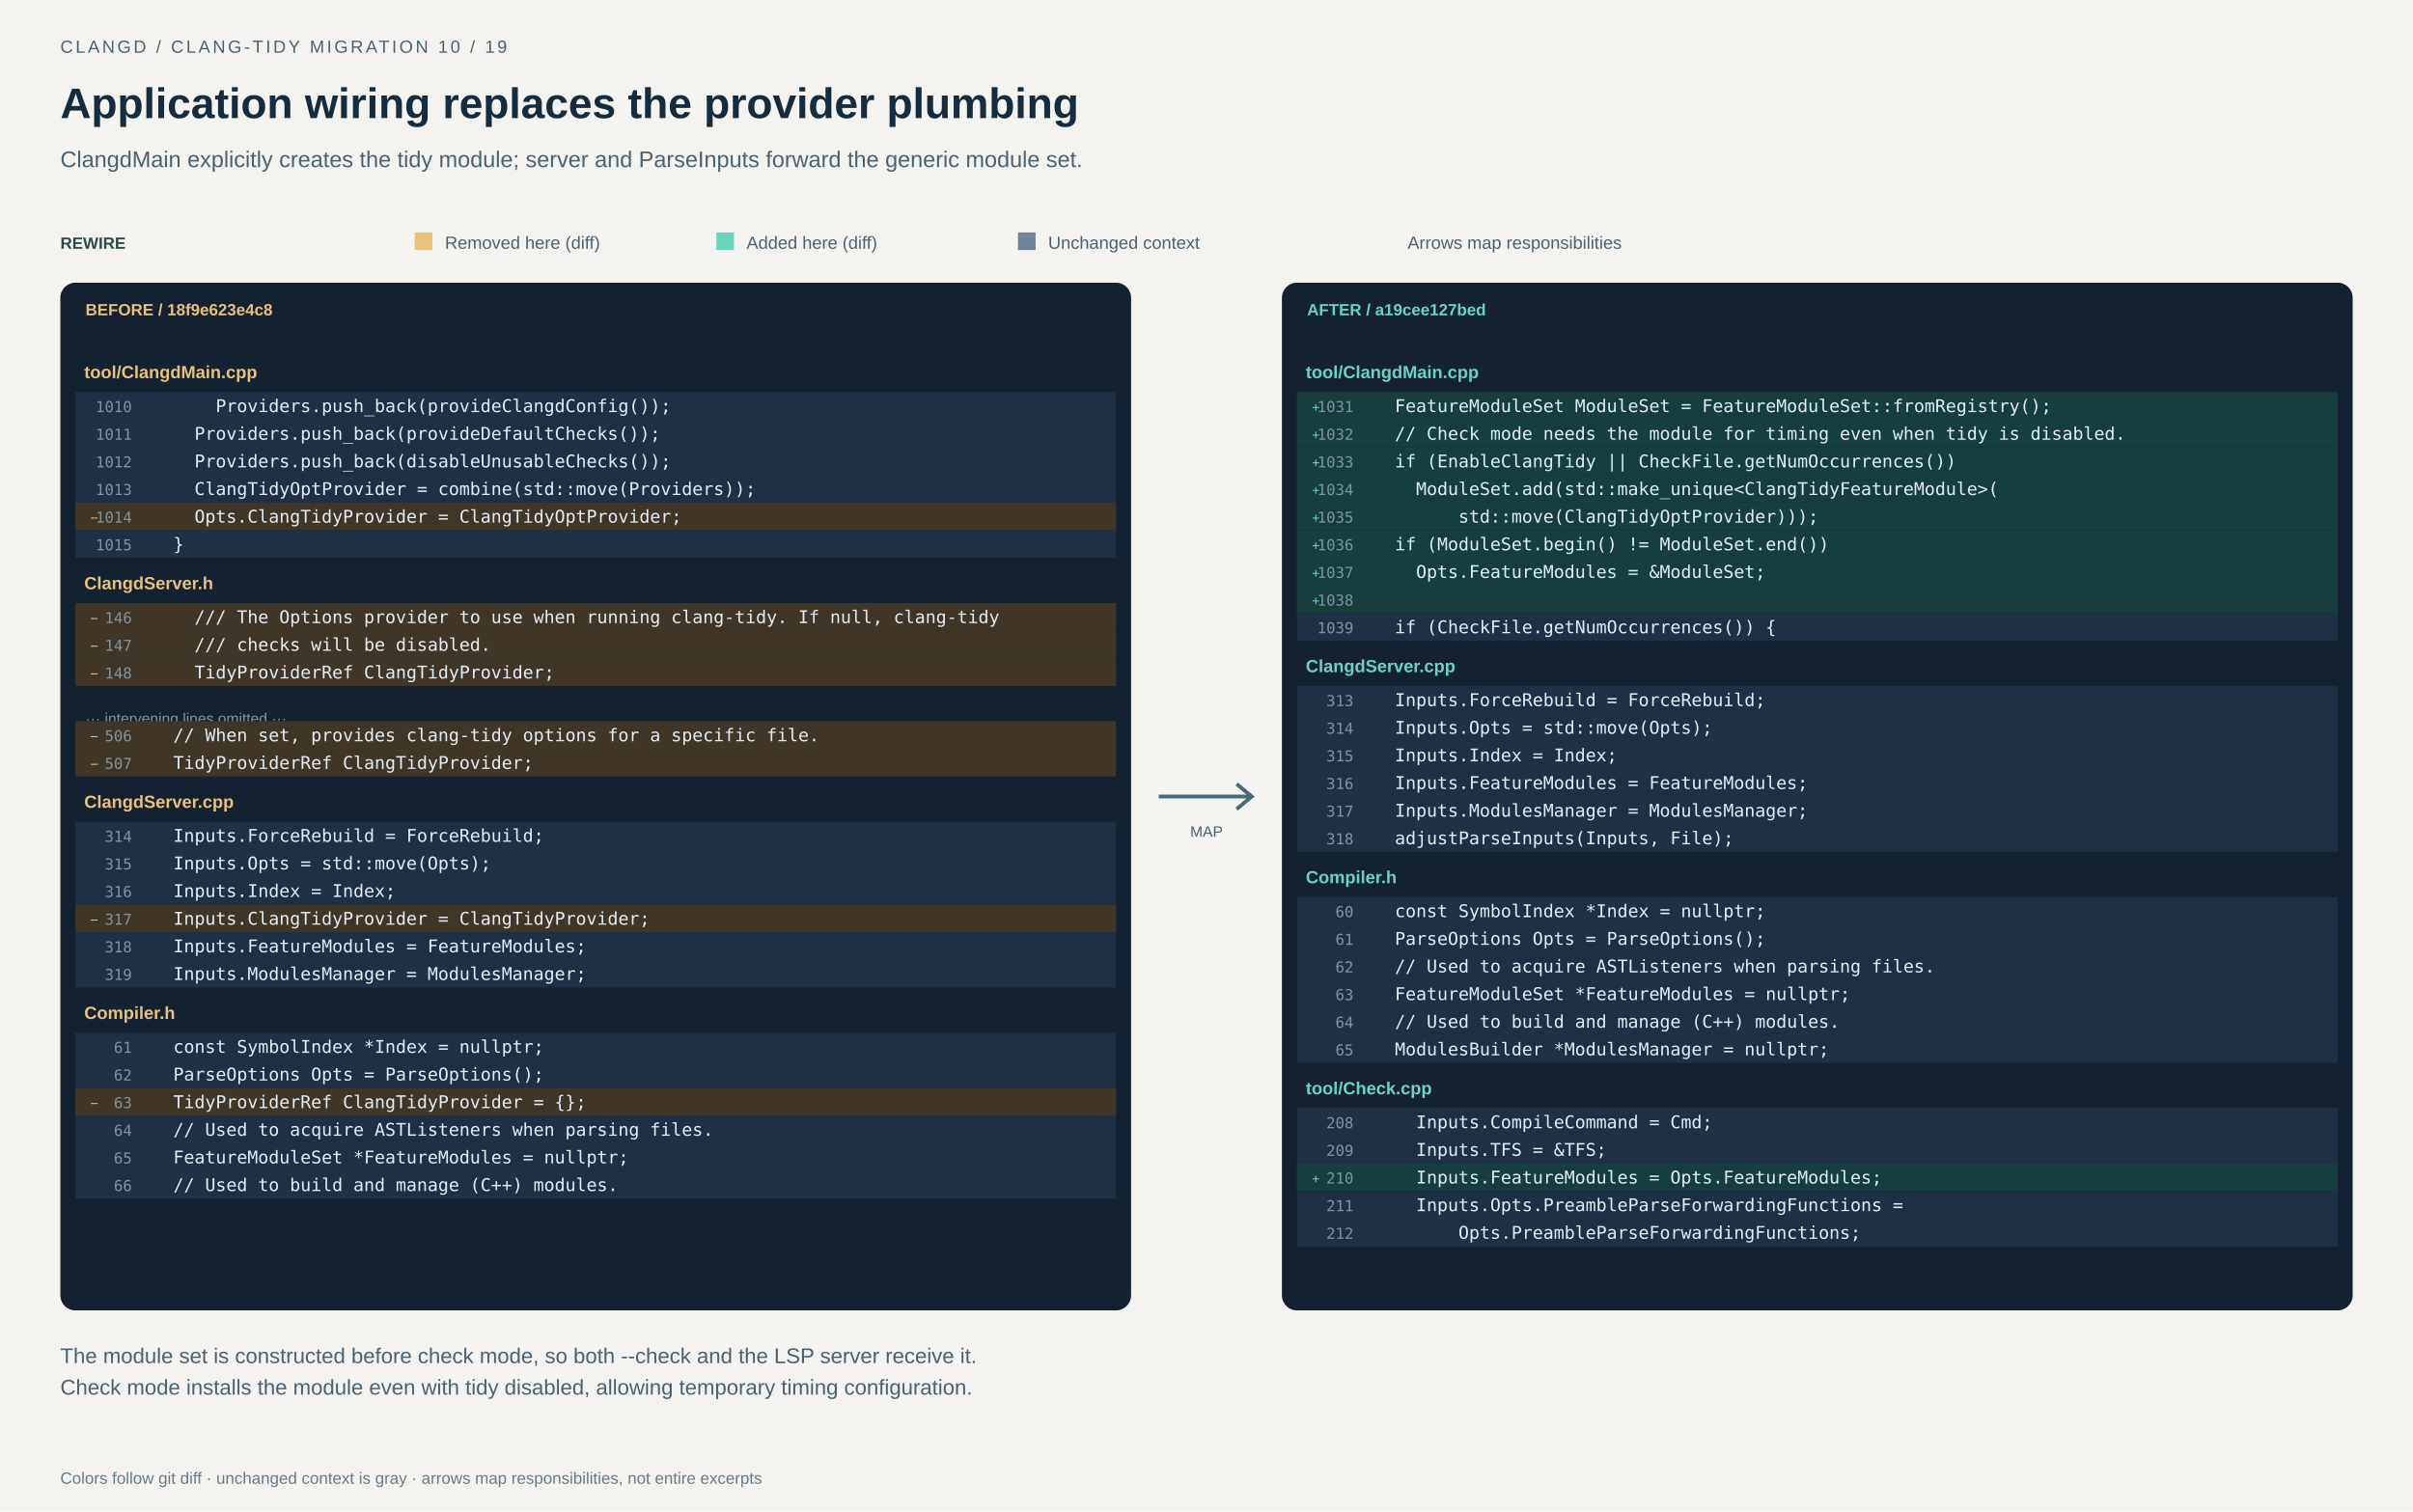
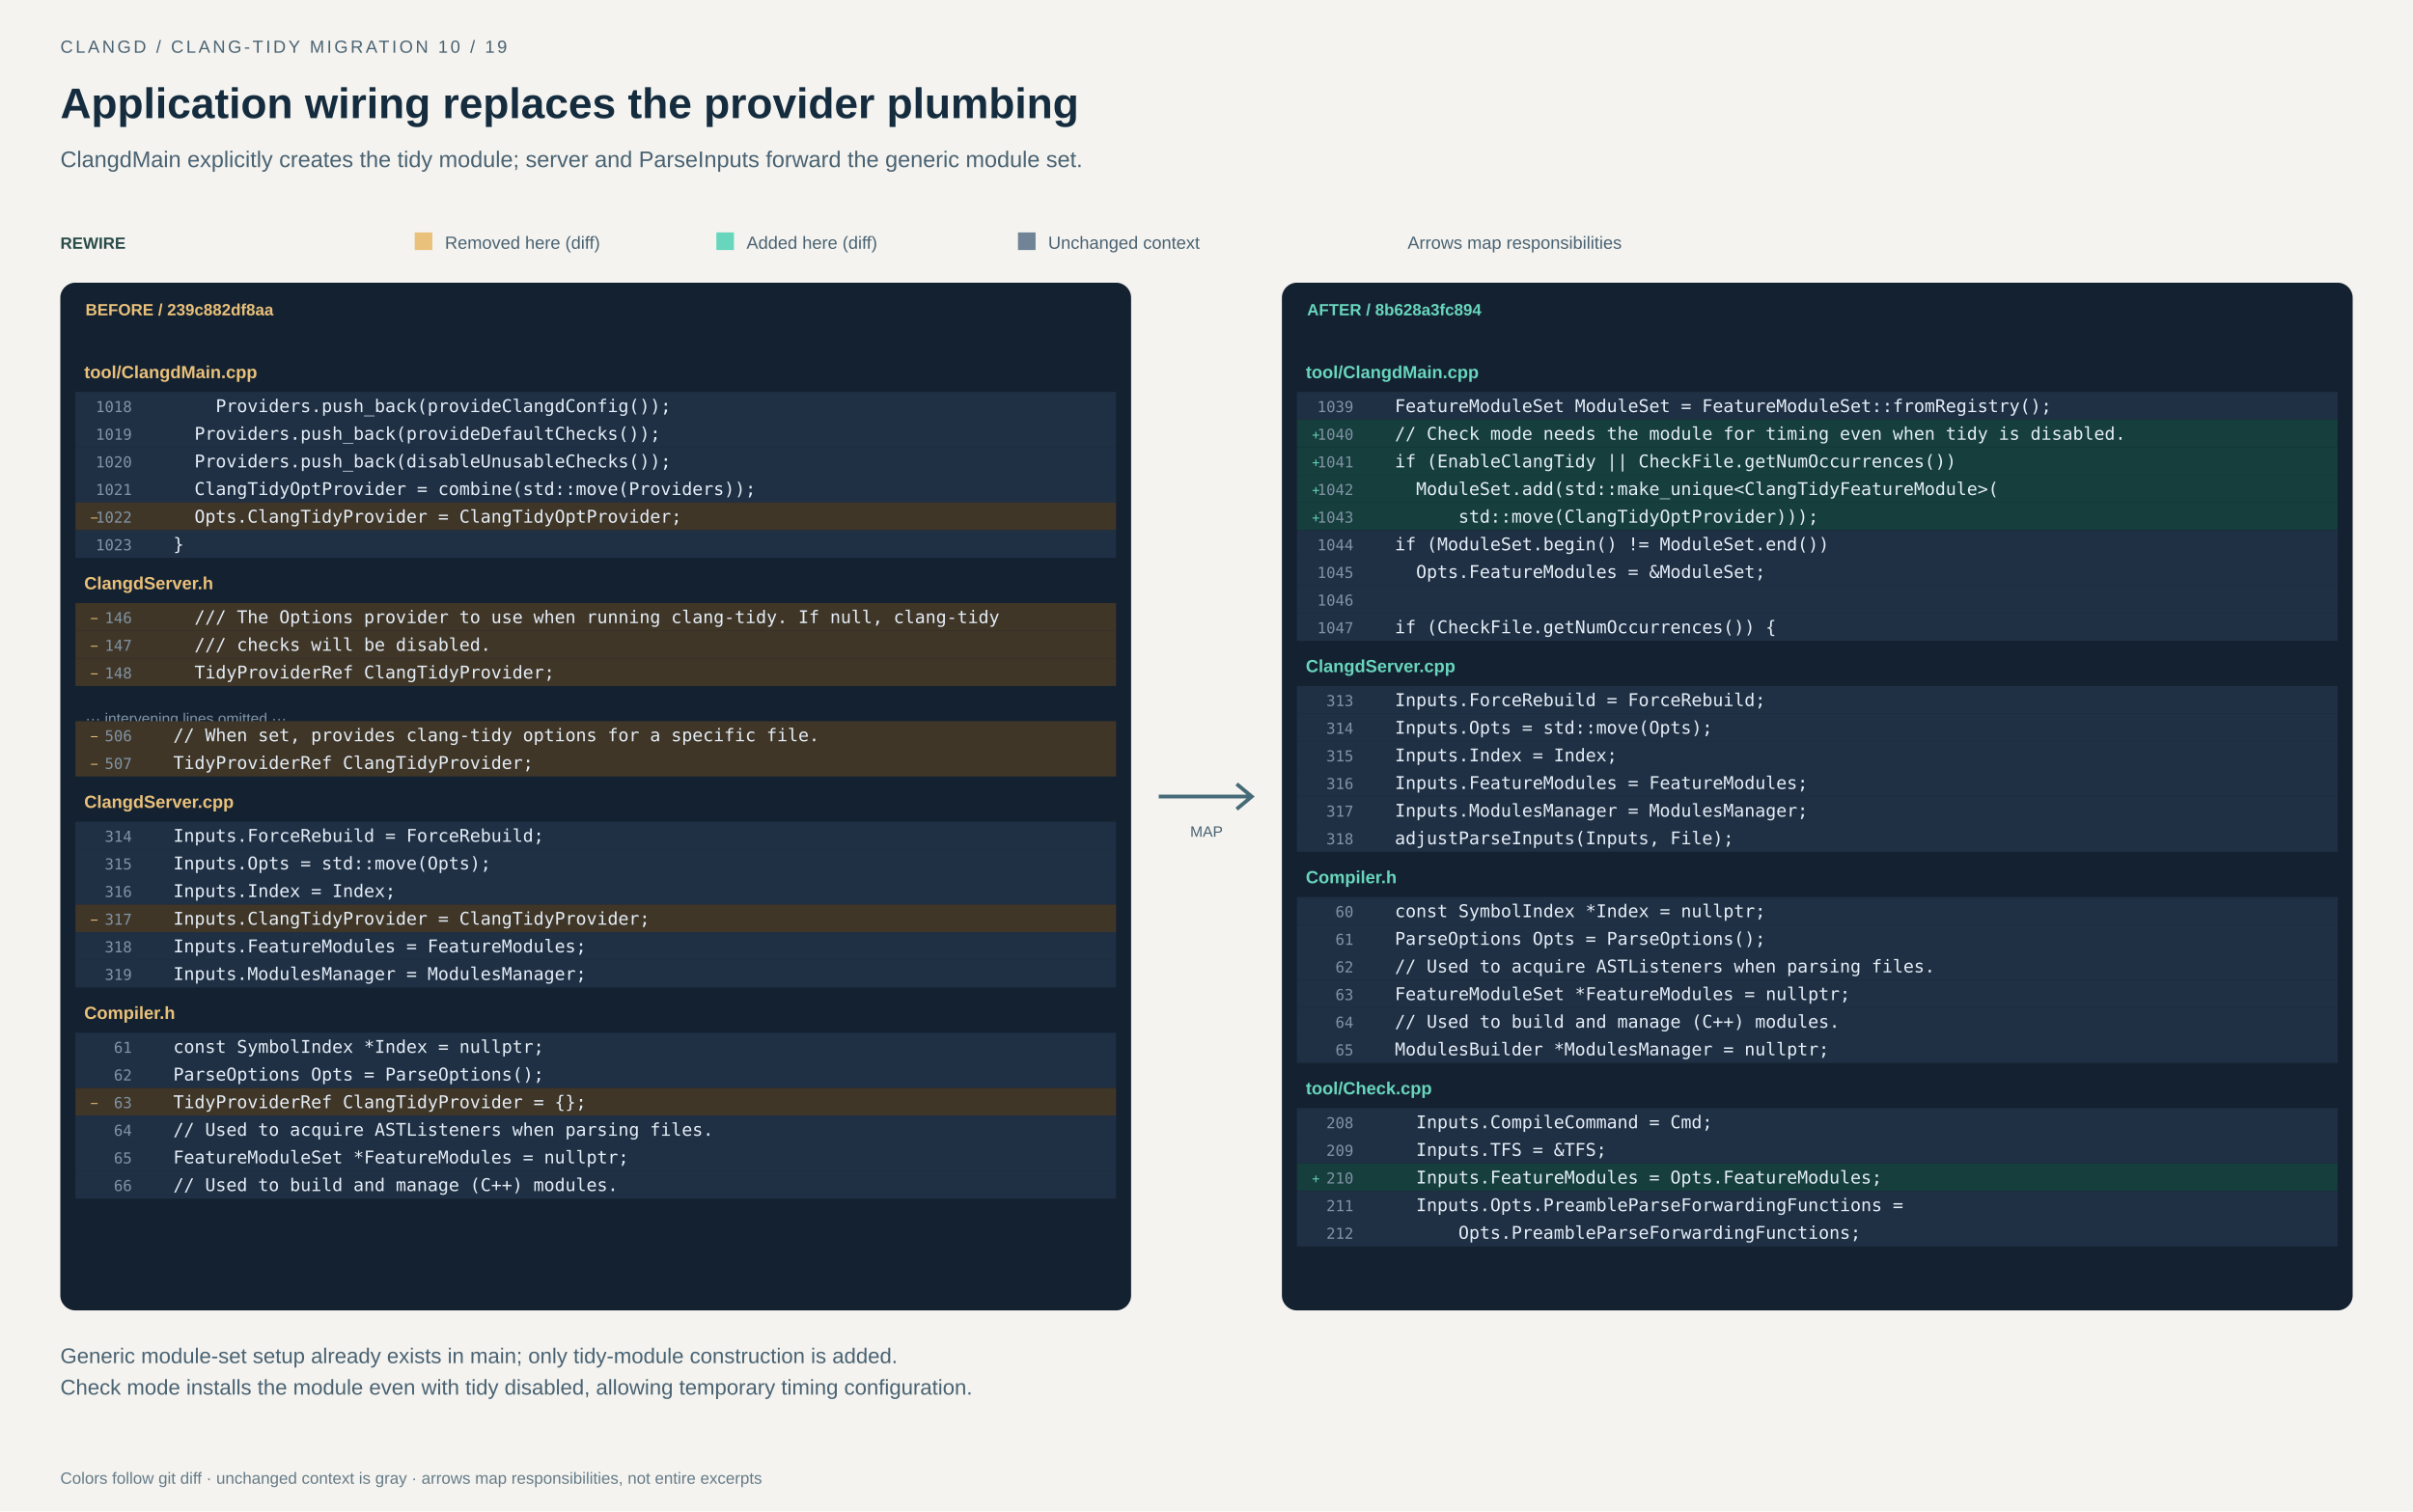
<svg xmlns="http://www.w3.org/2000/svg" width="1920" height="1203" viewBox="0 0 1920 1203">
  <rect width="1920" height="1203" fill="#f4f3ef" />
  <text x="48" y="42" font-family="Arial,Helvetica,sans-serif" font-size="16" fill="#496272" letter-spacing="2" style="font-size:14px">CLANGD / CLANG-TIDY MIGRATION     10 / 19</text>
  <text x="48" y="94" font-family="Arial,Helvetica,sans-serif" font-size="16" fill="#496272" font-weight="700" style="fill:#142c3e;font-size:34px">Application wiring replaces the provider plumbing</text>
  <text x="48" y="133" font-family="Arial,Helvetica,sans-serif" font-size="16" fill="#496272" style="font-size:18px">ClangdMain explicitly creates the tidy module; server and ParseInputs forward the generic module set.</text>
  <text x="48" y="198" font-family="Arial,Helvetica,sans-serif" font-size="16" fill="#496272" font-weight="700" style="fill:#294b48;font-size:13px">REWIRE</text>
  <rect x="330" y="185" width="14" height="14" fill="#eac17a" />
  <text x="354" y="198" font-family="Arial,Helvetica,sans-serif" font-size="16" fill="#496272" style="font-size:14px">Removed here (diff)</text>
  <rect x="570" y="185" width="14" height="14" fill="#68d6bd" />
  <text x="594" y="198" font-family="Arial,Helvetica,sans-serif" font-size="16" fill="#496272" style="font-size:14px">Added here (diff)</text>
  <rect x="810" y="185" width="14" height="14" fill="#718397" />
  <text x="834" y="198" font-family="Arial,Helvetica,sans-serif" font-size="16" fill="#496272" style="font-size:14px">Unchanged context</text>
  <text x="1120" y="198" font-family="Arial,Helvetica,sans-serif" font-size="16" fill="#496272" style="font-size:14px">Arrows map responsibilities</text>
  <rect x="48" y="225" width="852" height="818" rx="12" fill="#142131" />
-   <text x="68" y="251" font-family="Arial,Helvetica,sans-serif" font-size="16" fill="#496272" style="fill:#eac17a;font-size:13px" font-weight="700">BEFORE / 18f9e623e4c8</text>
-   <a href="https://github.com/ArcsinX/llvm-project/blob/18f9e623e4c891ba31ff817c07197707ac9bc593/clang-tools-extra/clangd/tool/ClangdMain.cpp#L1010">
+   <text x="68" y="251" font-family="Arial,Helvetica,sans-serif" font-size="16" fill="#496272" style="fill:#eac17a;font-size:13px" font-weight="700">BEFORE / 239c882df8aa</text>
+   <a href="https://github.com/ArcsinX/llvm-project/blob/239c882df8aa5e256256843090984ee90b43e835/clang-tools-extra/clangd/tool/ClangdMain.cpp#L1018">
    <text x="67" y="301" font-family="Arial,Helvetica,sans-serif" font-size="16" fill="#496272" font-weight="600" style="fill:#eac17a;font-size:14px">tool/ClangdMain.cpp</text>
  </a>
  <rect x="60" y="312" width="828" height="22" fill="#203044" />
-   <text x="105" y="328" text-anchor="end" font-family="Menlo,Consolas,monospace" font-size="12" fill="#8093a5">1010</text>
+   <text x="105" y="328" text-anchor="end" font-family="Menlo,Consolas,monospace" font-size="12" fill="#8093a5">1018</text>
  <text x="121" y="328" xml:space="preserve" font-family="Menlo,Consolas,monospace" font-size="14" fill="#e4edf7">      Providers.push_back(provideClangdConfig());</text>
  <rect x="60" y="334" width="828" height="22" fill="#203044" />
-   <text x="105" y="350" text-anchor="end" font-family="Menlo,Consolas,monospace" font-size="12" fill="#8093a5">1011</text>
+   <text x="105" y="350" text-anchor="end" font-family="Menlo,Consolas,monospace" font-size="12" fill="#8093a5">1019</text>
  <text x="121" y="350" xml:space="preserve" font-family="Menlo,Consolas,monospace" font-size="14" fill="#e4edf7">    Providers.push_back(provideDefaultChecks());</text>
  <rect x="60" y="356" width="828" height="22" fill="#203044" />
-   <text x="105" y="372" text-anchor="end" font-family="Menlo,Consolas,monospace" font-size="12" fill="#8093a5">1012</text>
+   <text x="105" y="372" text-anchor="end" font-family="Menlo,Consolas,monospace" font-size="12" fill="#8093a5">1020</text>
  <text x="121" y="372" xml:space="preserve" font-family="Menlo,Consolas,monospace" font-size="14" fill="#e4edf7">    Providers.push_back(disableUnusableChecks());</text>
  <rect x="60" y="378" width="828" height="22" fill="#203044" />
-   <text x="105" y="394" text-anchor="end" font-family="Menlo,Consolas,monospace" font-size="12" fill="#8093a5">1013</text>
+   <text x="105" y="394" text-anchor="end" font-family="Menlo,Consolas,monospace" font-size="12" fill="#8093a5">1021</text>
  <text x="121" y="394" xml:space="preserve" font-family="Menlo,Consolas,monospace" font-size="14" fill="#e4edf7">    ClangTidyOptProvider = combine(std::move(Providers));</text>
  <rect x="60" y="400" width="828" height="22" fill="#403627" />
-   <text x="75" y="416" font-family="Arial,Helvetica,sans-serif" font-size="16" fill="#496272" text-anchor="middle" style="fill:#eac17a;font-size:11px">−</text>
-   <text x="105" y="416" text-anchor="end" font-family="Menlo,Consolas,monospace" font-size="12" fill="#8093a5">1014</text>
+   <text x="75" y="416" font-family="Arial,Helvetica,sans-serif" font-size="11" fill="#eac17a" text-anchor="middle">−</text>
+   <text x="105" y="416" text-anchor="end" font-family="Menlo,Consolas,monospace" font-size="12" fill="#8093a5">1022</text>
  <text x="121" y="416" xml:space="preserve" font-family="Menlo,Consolas,monospace" font-size="14" fill="#e4edf7">    Opts.ClangTidyProvider = ClangTidyOptProvider;</text>
  <rect x="60" y="422" width="828" height="22" fill="#203044" />
-   <text x="105" y="438" text-anchor="end" font-family="Menlo,Consolas,monospace" font-size="12" fill="#8093a5">1015</text>
+   <text x="105" y="438" text-anchor="end" font-family="Menlo,Consolas,monospace" font-size="12" fill="#8093a5">1023</text>
  <text x="121" y="438" xml:space="preserve" font-family="Menlo,Consolas,monospace" font-size="14" fill="#e4edf7">  }</text>
-   <a href="https://github.com/ArcsinX/llvm-project/blob/18f9e623e4c891ba31ff817c07197707ac9bc593/clang-tools-extra/clangd/ClangdServer.h#L146">
+   <a href="https://github.com/ArcsinX/llvm-project/blob/239c882df8aa5e256256843090984ee90b43e835/clang-tools-extra/clangd/ClangdServer.h#L146">
    <text x="67" y="469" font-family="Arial,Helvetica,sans-serif" font-size="16" fill="#496272" font-weight="600" style="fill:#eac17a;font-size:14px">ClangdServer.h</text>
  </a>
  <rect x="60" y="480" width="828" height="22" fill="#403627" />
-   <text x="75" y="496" font-family="Arial,Helvetica,sans-serif" font-size="16" fill="#496272" text-anchor="middle" style="fill:#eac17a;font-size:11px">−</text>
+   <text x="75" y="496" font-family="Arial,Helvetica,sans-serif" font-size="11" fill="#eac17a" text-anchor="middle">−</text>
  <text x="105" y="496" text-anchor="end" font-family="Menlo,Consolas,monospace" font-size="12" fill="#8093a5">146</text>
  <text x="121" y="496" xml:space="preserve" font-family="Menlo,Consolas,monospace" font-size="14" fill="#e4edf7">    /// The Options provider to use when running clang-tidy. If null, clang-tidy</text>
  <rect x="60" y="502" width="828" height="22" fill="#403627" />
-   <text x="75" y="518" font-family="Arial,Helvetica,sans-serif" font-size="16" fill="#496272" text-anchor="middle" style="fill:#eac17a;font-size:11px">−</text>
+   <text x="75" y="518" font-family="Arial,Helvetica,sans-serif" font-size="11" fill="#eac17a" text-anchor="middle">−</text>
  <text x="105" y="518" text-anchor="end" font-family="Menlo,Consolas,monospace" font-size="12" fill="#8093a5">147</text>
  <text x="121" y="518" xml:space="preserve" font-family="Menlo,Consolas,monospace" font-size="14" fill="#e4edf7">    /// checks will be disabled.</text>
  <rect x="60" y="524" width="828" height="22" fill="#403627" />
-   <text x="75" y="540" font-family="Arial,Helvetica,sans-serif" font-size="16" fill="#496272" text-anchor="middle" style="fill:#eac17a;font-size:11px">−</text>
+   <text x="75" y="540" font-family="Arial,Helvetica,sans-serif" font-size="11" fill="#eac17a" text-anchor="middle">−</text>
  <text x="105" y="540" text-anchor="end" font-family="Menlo,Consolas,monospace" font-size="12" fill="#8093a5">148</text>
  <text x="121" y="540" xml:space="preserve" font-family="Menlo,Consolas,monospace" font-size="14" fill="#e4edf7">    TidyProviderRef ClangTidyProvider;</text>
  <text x="68" y="576" font-family="Arial,Helvetica,sans-serif" font-size="16" fill="#496272" style="fill:#8093a5;font-size:12px">··· intervening lines omitted ···</text>
  <rect x="60" y="574" width="828" height="22" fill="#403627" />
-   <text x="75" y="590" font-family="Arial,Helvetica,sans-serif" font-size="16" fill="#496272" text-anchor="middle" style="fill:#eac17a;font-size:11px">−</text>
+   <text x="75" y="590" font-family="Arial,Helvetica,sans-serif" font-size="11" fill="#eac17a" text-anchor="middle">−</text>
  <text x="105" y="590" text-anchor="end" font-family="Menlo,Consolas,monospace" font-size="12" fill="#8093a5">506</text>
  <text x="121" y="590" xml:space="preserve" font-family="Menlo,Consolas,monospace" font-size="14" fill="#e4edf7">  // When set, provides clang-tidy options for a specific file.</text>
  <rect x="60" y="596" width="828" height="22" fill="#403627" />
-   <text x="75" y="612" font-family="Arial,Helvetica,sans-serif" font-size="16" fill="#496272" text-anchor="middle" style="fill:#eac17a;font-size:11px">−</text>
+   <text x="75" y="612" font-family="Arial,Helvetica,sans-serif" font-size="11" fill="#eac17a" text-anchor="middle">−</text>
  <text x="105" y="612" text-anchor="end" font-family="Menlo,Consolas,monospace" font-size="12" fill="#8093a5">507</text>
  <text x="121" y="612" xml:space="preserve" font-family="Menlo,Consolas,monospace" font-size="14" fill="#e4edf7">  TidyProviderRef ClangTidyProvider;</text>
-   <a href="https://github.com/ArcsinX/llvm-project/blob/18f9e623e4c891ba31ff817c07197707ac9bc593/clang-tools-extra/clangd/ClangdServer.cpp#L314">
+   <a href="https://github.com/ArcsinX/llvm-project/blob/239c882df8aa5e256256843090984ee90b43e835/clang-tools-extra/clangd/ClangdServer.cpp#L314">
    <text x="67" y="643" font-family="Arial,Helvetica,sans-serif" font-size="16" fill="#496272" font-weight="600" style="fill:#eac17a;font-size:14px">ClangdServer.cpp</text>
  </a>
  <rect x="60" y="654" width="828" height="22" fill="#203044" />
  <text x="105" y="670" text-anchor="end" font-family="Menlo,Consolas,monospace" font-size="12" fill="#8093a5">314</text>
  <text x="121" y="670" xml:space="preserve" font-family="Menlo,Consolas,monospace" font-size="14" fill="#e4edf7">  Inputs.ForceRebuild = ForceRebuild;</text>
  <rect x="60" y="676" width="828" height="22" fill="#203044" />
  <text x="105" y="692" text-anchor="end" font-family="Menlo,Consolas,monospace" font-size="12" fill="#8093a5">315</text>
  <text x="121" y="692" xml:space="preserve" font-family="Menlo,Consolas,monospace" font-size="14" fill="#e4edf7">  Inputs.Opts = std::move(Opts);</text>
  <rect x="60" y="698" width="828" height="22" fill="#203044" />
  <text x="105" y="714" text-anchor="end" font-family="Menlo,Consolas,monospace" font-size="12" fill="#8093a5">316</text>
  <text x="121" y="714" xml:space="preserve" font-family="Menlo,Consolas,monospace" font-size="14" fill="#e4edf7">  Inputs.Index = Index;</text>
  <rect x="60" y="720" width="828" height="22" fill="#403627" />
-   <text x="75" y="736" font-family="Arial,Helvetica,sans-serif" font-size="16" fill="#496272" text-anchor="middle" style="fill:#eac17a;font-size:11px">−</text>
+   <text x="75" y="736" font-family="Arial,Helvetica,sans-serif" font-size="11" fill="#eac17a" text-anchor="middle">−</text>
  <text x="105" y="736" text-anchor="end" font-family="Menlo,Consolas,monospace" font-size="12" fill="#8093a5">317</text>
  <text x="121" y="736" xml:space="preserve" font-family="Menlo,Consolas,monospace" font-size="14" fill="#e4edf7">  Inputs.ClangTidyProvider = ClangTidyProvider;</text>
  <rect x="60" y="742" width="828" height="22" fill="#203044" />
  <text x="105" y="758" text-anchor="end" font-family="Menlo,Consolas,monospace" font-size="12" fill="#8093a5">318</text>
  <text x="121" y="758" xml:space="preserve" font-family="Menlo,Consolas,monospace" font-size="14" fill="#e4edf7">  Inputs.FeatureModules = FeatureModules;</text>
  <rect x="60" y="764" width="828" height="22" fill="#203044" />
  <text x="105" y="780" text-anchor="end" font-family="Menlo,Consolas,monospace" font-size="12" fill="#8093a5">319</text>
  <text x="121" y="780" xml:space="preserve" font-family="Menlo,Consolas,monospace" font-size="14" fill="#e4edf7">  Inputs.ModulesManager = ModulesManager;</text>
-   <a href="https://github.com/ArcsinX/llvm-project/blob/18f9e623e4c891ba31ff817c07197707ac9bc593/clang-tools-extra/clangd/Compiler.h#L61">
+   <a href="https://github.com/ArcsinX/llvm-project/blob/239c882df8aa5e256256843090984ee90b43e835/clang-tools-extra/clangd/Compiler.h#L61">
    <text x="67" y="811" font-family="Arial,Helvetica,sans-serif" font-size="16" fill="#496272" font-weight="600" style="fill:#eac17a;font-size:14px">Compiler.h</text>
  </a>
  <rect x="60" y="822" width="828" height="22" fill="#203044" />
  <text x="105" y="838" text-anchor="end" font-family="Menlo,Consolas,monospace" font-size="12" fill="#8093a5">61</text>
  <text x="121" y="838" xml:space="preserve" font-family="Menlo,Consolas,monospace" font-size="14" fill="#e4edf7">  const SymbolIndex *Index = nullptr;</text>
  <rect x="60" y="844" width="828" height="22" fill="#203044" />
  <text x="105" y="860" text-anchor="end" font-family="Menlo,Consolas,monospace" font-size="12" fill="#8093a5">62</text>
  <text x="121" y="860" xml:space="preserve" font-family="Menlo,Consolas,monospace" font-size="14" fill="#e4edf7">  ParseOptions Opts = ParseOptions();</text>
  <rect x="60" y="866" width="828" height="22" fill="#403627" />
-   <text x="75" y="882" font-family="Arial,Helvetica,sans-serif" font-size="16" fill="#496272" text-anchor="middle" style="fill:#eac17a;font-size:11px">−</text>
+   <text x="75" y="882" font-family="Arial,Helvetica,sans-serif" font-size="11" fill="#eac17a" text-anchor="middle">−</text>
  <text x="105" y="882" text-anchor="end" font-family="Menlo,Consolas,monospace" font-size="12" fill="#8093a5">63</text>
  <text x="121" y="882" xml:space="preserve" font-family="Menlo,Consolas,monospace" font-size="14" fill="#e4edf7">  TidyProviderRef ClangTidyProvider = {};</text>
  <rect x="60" y="888" width="828" height="22" fill="#203044" />
  <text x="105" y="904" text-anchor="end" font-family="Menlo,Consolas,monospace" font-size="12" fill="#8093a5">64</text>
  <text x="121" y="904" xml:space="preserve" font-family="Menlo,Consolas,monospace" font-size="14" fill="#e4edf7">  // Used to acquire ASTListeners when parsing files.</text>
  <rect x="60" y="910" width="828" height="22" fill="#203044" />
  <text x="105" y="926" text-anchor="end" font-family="Menlo,Consolas,monospace" font-size="12" fill="#8093a5">65</text>
  <text x="121" y="926" xml:space="preserve" font-family="Menlo,Consolas,monospace" font-size="14" fill="#e4edf7">  FeatureModuleSet *FeatureModules = nullptr;</text>
  <rect x="60" y="932" width="828" height="22" fill="#203044" />
  <text x="105" y="948" text-anchor="end" font-family="Menlo,Consolas,monospace" font-size="12" fill="#8093a5">66</text>
  <text x="121" y="948" xml:space="preserve" font-family="Menlo,Consolas,monospace" font-size="14" fill="#e4edf7">  // Used to build and manage (C++) modules.</text>
  <rect x="1020" y="225" width="852" height="818" rx="12" fill="#142131" />
-   <text x="1040" y="251" font-family="Arial,Helvetica,sans-serif" font-size="16" fill="#496272" style="fill:#68d6bd;font-size:13px" font-weight="700">AFTER / a19cee127bed</text>
-   <a href="https://github.com/ArcsinX/llvm-project/blob/a19cee127beda88aa79dd0e7d18eb395a6eb4da7/clang-tools-extra/clangd/tool/ClangdMain.cpp#L1031">
+   <text x="1040" y="251" font-family="Arial,Helvetica,sans-serif" font-size="16" fill="#496272" style="fill:#68d6bd;font-size:13px" font-weight="700">AFTER / 8b628a3fc894</text>
+   <a href="https://github.com/ArcsinX/llvm-project/blob/8b628a3fc894a6b67b3d2c5d9fb6acdb73993a62/clang-tools-extra/clangd/tool/ClangdMain.cpp#L1039">
    <text x="1039" y="301" font-family="Arial,Helvetica,sans-serif" font-size="16" fill="#496272" font-weight="600" style="fill:#68d6bd;font-size:14px">tool/ClangdMain.cpp</text>
  </a>
-   <rect x="1032" y="312" width="828" height="22" fill="#153e3c" />
-   <text x="1047" y="328" font-family="Arial,Helvetica,sans-serif" font-size="16" fill="#496272" text-anchor="middle" style="fill:#68d6bd;font-size:11px">+</text>
-   <text x="1077" y="328" text-anchor="end" font-family="Menlo,Consolas,monospace" font-size="12" fill="#8093a5">1031</text>
+   <rect x="1032" y="312" width="828" height="22" fill="#203044" />
+   <text x="1077" y="328" text-anchor="end" font-family="Menlo,Consolas,monospace" font-size="12" fill="#8093a5">1039</text>
  <text x="1093" y="328" xml:space="preserve" font-family="Menlo,Consolas,monospace" font-size="14" fill="#e4edf7">  FeatureModuleSet ModuleSet = FeatureModuleSet::fromRegistry();</text>
  <rect x="1032" y="334" width="828" height="22" fill="#153e3c" />
-   <text x="1047" y="350" font-family="Arial,Helvetica,sans-serif" font-size="16" fill="#496272" text-anchor="middle" style="fill:#68d6bd;font-size:11px">+</text>
-   <text x="1077" y="350" text-anchor="end" font-family="Menlo,Consolas,monospace" font-size="12" fill="#8093a5">1032</text>
+   <text x="1047" y="350" font-family="Arial,Helvetica,sans-serif" font-size="11" fill="#68d6bd" text-anchor="middle">+</text>
+   <text x="1077" y="350" text-anchor="end" font-family="Menlo,Consolas,monospace" font-size="12" fill="#8093a5">1040</text>
  <text x="1093" y="350" xml:space="preserve" font-family="Menlo,Consolas,monospace" font-size="14" fill="#e4edf7">  // Check mode needs the module for timing even when tidy is disabled.</text>
  <rect x="1032" y="356" width="828" height="22" fill="#153e3c" />
-   <text x="1047" y="372" font-family="Arial,Helvetica,sans-serif" font-size="16" fill="#496272" text-anchor="middle" style="fill:#68d6bd;font-size:11px">+</text>
-   <text x="1077" y="372" text-anchor="end" font-family="Menlo,Consolas,monospace" font-size="12" fill="#8093a5">1033</text>
+   <text x="1047" y="372" font-family="Arial,Helvetica,sans-serif" font-size="11" fill="#68d6bd" text-anchor="middle">+</text>
+   <text x="1077" y="372" text-anchor="end" font-family="Menlo,Consolas,monospace" font-size="12" fill="#8093a5">1041</text>
  <text x="1093" y="372" xml:space="preserve" font-family="Menlo,Consolas,monospace" font-size="14" fill="#e4edf7">  if (EnableClangTidy || CheckFile.getNumOccurrences())</text>
  <rect x="1032" y="378" width="828" height="22" fill="#153e3c" />
-   <text x="1047" y="394" font-family="Arial,Helvetica,sans-serif" font-size="16" fill="#496272" text-anchor="middle" style="fill:#68d6bd;font-size:11px">+</text>
-   <text x="1077" y="394" text-anchor="end" font-family="Menlo,Consolas,monospace" font-size="12" fill="#8093a5">1034</text>
+   <text x="1047" y="394" font-family="Arial,Helvetica,sans-serif" font-size="11" fill="#68d6bd" text-anchor="middle">+</text>
+   <text x="1077" y="394" text-anchor="end" font-family="Menlo,Consolas,monospace" font-size="12" fill="#8093a5">1042</text>
  <text x="1093" y="394" xml:space="preserve" font-family="Menlo,Consolas,monospace" font-size="14" fill="#e4edf7">    ModuleSet.add(std::make_unique&lt;ClangTidyFeatureModule&gt;(</text>
  <rect x="1032" y="400" width="828" height="22" fill="#153e3c" />
-   <text x="1047" y="416" font-family="Arial,Helvetica,sans-serif" font-size="16" fill="#496272" text-anchor="middle" style="fill:#68d6bd;font-size:11px">+</text>
-   <text x="1077" y="416" text-anchor="end" font-family="Menlo,Consolas,monospace" font-size="12" fill="#8093a5">1035</text>
+   <text x="1047" y="416" font-family="Arial,Helvetica,sans-serif" font-size="11" fill="#68d6bd" text-anchor="middle">+</text>
+   <text x="1077" y="416" text-anchor="end" font-family="Menlo,Consolas,monospace" font-size="12" fill="#8093a5">1043</text>
  <text x="1093" y="416" xml:space="preserve" font-family="Menlo,Consolas,monospace" font-size="14" fill="#e4edf7">        std::move(ClangTidyOptProvider)));</text>
-   <rect x="1032" y="422" width="828" height="22" fill="#153e3c" />
-   <text x="1047" y="438" font-family="Arial,Helvetica,sans-serif" font-size="16" fill="#496272" text-anchor="middle" style="fill:#68d6bd;font-size:11px">+</text>
-   <text x="1077" y="438" text-anchor="end" font-family="Menlo,Consolas,monospace" font-size="12" fill="#8093a5">1036</text>
+   <rect x="1032" y="422" width="828" height="22" fill="#203044" />
+   <text x="1077" y="438" text-anchor="end" font-family="Menlo,Consolas,monospace" font-size="12" fill="#8093a5">1044</text>
  <text x="1093" y="438" xml:space="preserve" font-family="Menlo,Consolas,monospace" font-size="14" fill="#e4edf7">  if (ModuleSet.begin() != ModuleSet.end())</text>
-   <rect x="1032" y="444" width="828" height="22" fill="#153e3c" />
-   <text x="1047" y="460" font-family="Arial,Helvetica,sans-serif" font-size="16" fill="#496272" text-anchor="middle" style="fill:#68d6bd;font-size:11px">+</text>
-   <text x="1077" y="460" text-anchor="end" font-family="Menlo,Consolas,monospace" font-size="12" fill="#8093a5">1037</text>
+   <rect x="1032" y="444" width="828" height="22" fill="#203044" />
+   <text x="1077" y="460" text-anchor="end" font-family="Menlo,Consolas,monospace" font-size="12" fill="#8093a5">1045</text>
  <text x="1093" y="460" xml:space="preserve" font-family="Menlo,Consolas,monospace" font-size="14" fill="#e4edf7">    Opts.FeatureModules = &amp;ModuleSet;</text>
-   <rect x="1032" y="466" width="828" height="22" fill="#153e3c" />
-   <text x="1047" y="482" font-family="Arial,Helvetica,sans-serif" font-size="16" fill="#496272" text-anchor="middle" style="fill:#68d6bd;font-size:11px">+</text>
-   <text x="1077" y="482" text-anchor="end" font-family="Menlo,Consolas,monospace" font-size="12" fill="#8093a5">1038</text>
+   <rect x="1032" y="466" width="828" height="22" fill="#203044" />
+   <text x="1077" y="482" text-anchor="end" font-family="Menlo,Consolas,monospace" font-size="12" fill="#8093a5">1046</text>
  <text x="1093" y="482" xml:space="preserve" font-family="Menlo,Consolas,monospace" font-size="14" fill="#e4edf7" />
  <rect x="1032" y="488" width="828" height="22" fill="#203044" />
-   <text x="1077" y="504" text-anchor="end" font-family="Menlo,Consolas,monospace" font-size="12" fill="#8093a5">1039</text>
+   <text x="1077" y="504" text-anchor="end" font-family="Menlo,Consolas,monospace" font-size="12" fill="#8093a5">1047</text>
  <text x="1093" y="504" xml:space="preserve" font-family="Menlo,Consolas,monospace" font-size="14" fill="#e4edf7">  if (CheckFile.getNumOccurrences()) {</text>
-   <a href="https://github.com/ArcsinX/llvm-project/blob/a19cee127beda88aa79dd0e7d18eb395a6eb4da7/clang-tools-extra/clangd/ClangdServer.cpp#L313">
+   <a href="https://github.com/ArcsinX/llvm-project/blob/8b628a3fc894a6b67b3d2c5d9fb6acdb73993a62/clang-tools-extra/clangd/ClangdServer.cpp#L313">
    <text x="1039" y="535" font-family="Arial,Helvetica,sans-serif" font-size="16" fill="#496272" font-weight="600" style="fill:#68d6bd;font-size:14px">ClangdServer.cpp</text>
  </a>
  <rect x="1032" y="546" width="828" height="22" fill="#203044" />
  <text x="1077" y="562" text-anchor="end" font-family="Menlo,Consolas,monospace" font-size="12" fill="#8093a5">313</text>
  <text x="1093" y="562" xml:space="preserve" font-family="Menlo,Consolas,monospace" font-size="14" fill="#e4edf7">  Inputs.ForceRebuild = ForceRebuild;</text>
  <rect x="1032" y="568" width="828" height="22" fill="#203044" />
  <text x="1077" y="584" text-anchor="end" font-family="Menlo,Consolas,monospace" font-size="12" fill="#8093a5">314</text>
  <text x="1093" y="584" xml:space="preserve" font-family="Menlo,Consolas,monospace" font-size="14" fill="#e4edf7">  Inputs.Opts = std::move(Opts);</text>
  <rect x="1032" y="590" width="828" height="22" fill="#203044" />
  <text x="1077" y="606" text-anchor="end" font-family="Menlo,Consolas,monospace" font-size="12" fill="#8093a5">315</text>
  <text x="1093" y="606" xml:space="preserve" font-family="Menlo,Consolas,monospace" font-size="14" fill="#e4edf7">  Inputs.Index = Index;</text>
  <rect x="1032" y="612" width="828" height="22" fill="#203044" />
  <text x="1077" y="628" text-anchor="end" font-family="Menlo,Consolas,monospace" font-size="12" fill="#8093a5">316</text>
  <text x="1093" y="628" xml:space="preserve" font-family="Menlo,Consolas,monospace" font-size="14" fill="#e4edf7">  Inputs.FeatureModules = FeatureModules;</text>
  <rect x="1032" y="634" width="828" height="22" fill="#203044" />
  <text x="1077" y="650" text-anchor="end" font-family="Menlo,Consolas,monospace" font-size="12" fill="#8093a5">317</text>
  <text x="1093" y="650" xml:space="preserve" font-family="Menlo,Consolas,monospace" font-size="14" fill="#e4edf7">  Inputs.ModulesManager = ModulesManager;</text>
  <rect x="1032" y="656" width="828" height="22" fill="#203044" />
  <text x="1077" y="672" text-anchor="end" font-family="Menlo,Consolas,monospace" font-size="12" fill="#8093a5">318</text>
  <text x="1093" y="672" xml:space="preserve" font-family="Menlo,Consolas,monospace" font-size="14" fill="#e4edf7">  adjustParseInputs(Inputs, File);</text>
-   <a href="https://github.com/ArcsinX/llvm-project/blob/a19cee127beda88aa79dd0e7d18eb395a6eb4da7/clang-tools-extra/clangd/Compiler.h#L60">
+   <a href="https://github.com/ArcsinX/llvm-project/blob/8b628a3fc894a6b67b3d2c5d9fb6acdb73993a62/clang-tools-extra/clangd/Compiler.h#L60">
    <text x="1039" y="703" font-family="Arial,Helvetica,sans-serif" font-size="16" fill="#496272" font-weight="600" style="fill:#68d6bd;font-size:14px">Compiler.h</text>
  </a>
  <rect x="1032" y="714" width="828" height="22" fill="#203044" />
  <text x="1077" y="730" text-anchor="end" font-family="Menlo,Consolas,monospace" font-size="12" fill="#8093a5">60</text>
  <text x="1093" y="730" xml:space="preserve" font-family="Menlo,Consolas,monospace" font-size="14" fill="#e4edf7">  const SymbolIndex *Index = nullptr;</text>
  <rect x="1032" y="736" width="828" height="22" fill="#203044" />
  <text x="1077" y="752" text-anchor="end" font-family="Menlo,Consolas,monospace" font-size="12" fill="#8093a5">61</text>
  <text x="1093" y="752" xml:space="preserve" font-family="Menlo,Consolas,monospace" font-size="14" fill="#e4edf7">  ParseOptions Opts = ParseOptions();</text>
  <rect x="1032" y="758" width="828" height="22" fill="#203044" />
  <text x="1077" y="774" text-anchor="end" font-family="Menlo,Consolas,monospace" font-size="12" fill="#8093a5">62</text>
  <text x="1093" y="774" xml:space="preserve" font-family="Menlo,Consolas,monospace" font-size="14" fill="#e4edf7">  // Used to acquire ASTListeners when parsing files.</text>
  <rect x="1032" y="780" width="828" height="22" fill="#203044" />
  <text x="1077" y="796" text-anchor="end" font-family="Menlo,Consolas,monospace" font-size="12" fill="#8093a5">63</text>
  <text x="1093" y="796" xml:space="preserve" font-family="Menlo,Consolas,monospace" font-size="14" fill="#e4edf7">  FeatureModuleSet *FeatureModules = nullptr;</text>
  <rect x="1032" y="802" width="828" height="22" fill="#203044" />
  <text x="1077" y="818" text-anchor="end" font-family="Menlo,Consolas,monospace" font-size="12" fill="#8093a5">64</text>
  <text x="1093" y="818" xml:space="preserve" font-family="Menlo,Consolas,monospace" font-size="14" fill="#e4edf7">  // Used to build and manage (C++) modules.</text>
  <rect x="1032" y="824" width="828" height="22" fill="#203044" />
  <text x="1077" y="840" text-anchor="end" font-family="Menlo,Consolas,monospace" font-size="12" fill="#8093a5">65</text>
  <text x="1093" y="840" xml:space="preserve" font-family="Menlo,Consolas,monospace" font-size="14" fill="#e4edf7">  ModulesBuilder *ModulesManager = nullptr;</text>
-   <a href="https://github.com/ArcsinX/llvm-project/blob/a19cee127beda88aa79dd0e7d18eb395a6eb4da7/clang-tools-extra/clangd/tool/Check.cpp#L208">
+   <a href="https://github.com/ArcsinX/llvm-project/blob/8b628a3fc894a6b67b3d2c5d9fb6acdb73993a62/clang-tools-extra/clangd/tool/Check.cpp#L208">
    <text x="1039" y="871" font-family="Arial,Helvetica,sans-serif" font-size="16" fill="#496272" font-weight="600" style="fill:#68d6bd;font-size:14px">tool/Check.cpp</text>
  </a>
  <rect x="1032" y="882" width="828" height="22" fill="#203044" />
  <text x="1077" y="898" text-anchor="end" font-family="Menlo,Consolas,monospace" font-size="12" fill="#8093a5">208</text>
  <text x="1093" y="898" xml:space="preserve" font-family="Menlo,Consolas,monospace" font-size="14" fill="#e4edf7">    Inputs.CompileCommand = Cmd;</text>
  <rect x="1032" y="904" width="828" height="22" fill="#203044" />
  <text x="1077" y="920" text-anchor="end" font-family="Menlo,Consolas,monospace" font-size="12" fill="#8093a5">209</text>
  <text x="1093" y="920" xml:space="preserve" font-family="Menlo,Consolas,monospace" font-size="14" fill="#e4edf7">    Inputs.TFS = &amp;TFS;</text>
  <rect x="1032" y="926" width="828" height="22" fill="#153e3c" />
-   <text x="1047" y="942" font-family="Arial,Helvetica,sans-serif" font-size="16" fill="#496272" text-anchor="middle" style="fill:#68d6bd;font-size:11px">+</text>
+   <text x="1047" y="942" font-family="Arial,Helvetica,sans-serif" font-size="11" fill="#68d6bd" text-anchor="middle">+</text>
  <text x="1077" y="942" text-anchor="end" font-family="Menlo,Consolas,monospace" font-size="12" fill="#8093a5">210</text>
  <text x="1093" y="942" xml:space="preserve" font-family="Menlo,Consolas,monospace" font-size="14" fill="#e4edf7">    Inputs.FeatureModules = Opts.FeatureModules;</text>
  <rect x="1032" y="948" width="828" height="22" fill="#203044" />
  <text x="1077" y="964" text-anchor="end" font-family="Menlo,Consolas,monospace" font-size="12" fill="#8093a5">211</text>
  <text x="1093" y="964" xml:space="preserve" font-family="Menlo,Consolas,monospace" font-size="14" fill="#e4edf7">    Inputs.Opts.PreambleParseForwardingFunctions =</text>
  <rect x="1032" y="970" width="828" height="22" fill="#203044" />
  <text x="1077" y="986" text-anchor="end" font-family="Menlo,Consolas,monospace" font-size="12" fill="#8093a5">212</text>
  <text x="1093" y="986" xml:space="preserve" font-family="Menlo,Consolas,monospace" font-size="14" fill="#e4edf7">        Opts.PreambleParseForwardingFunctions;</text>
  <path d="M 922 634 H 996 M 984 624 L 996 634 L 984 644" fill="none" stroke="#466a78" stroke-width="3" />
  <text x="960" y="666" font-family="Arial,Helvetica,sans-serif" font-size="16" fill="#496272" text-anchor="middle" style="font-size:12px">MAP</text>
-   <text x="48" y="1085" font-family="Arial,Helvetica,sans-serif" font-size="16" fill="#496272" style="font-size:17px">The module set is constructed before check mode, so both --check and the LSP server receive it.</text>
+   <text x="48" y="1085" font-family="Arial,Helvetica,sans-serif" font-size="16" fill="#496272" style="font-size:17px">Generic module-set setup already exists in main; only tidy-module construction is added.</text>
  <text x="48" y="1110" font-family="Arial,Helvetica,sans-serif" font-size="16" fill="#496272" style="font-size:17px">Check mode installs the module even with tidy disabled, allowing temporary timing configuration.</text>
  <text x="48" y="1181" font-family="Arial,Helvetica,sans-serif" font-size="16" fill="#496272" style="font-size:13px;fill:#657b87">Colors follow git diff · unchanged context is gray · arrows map responsibilities, not entire excerpts</text>
</svg>
